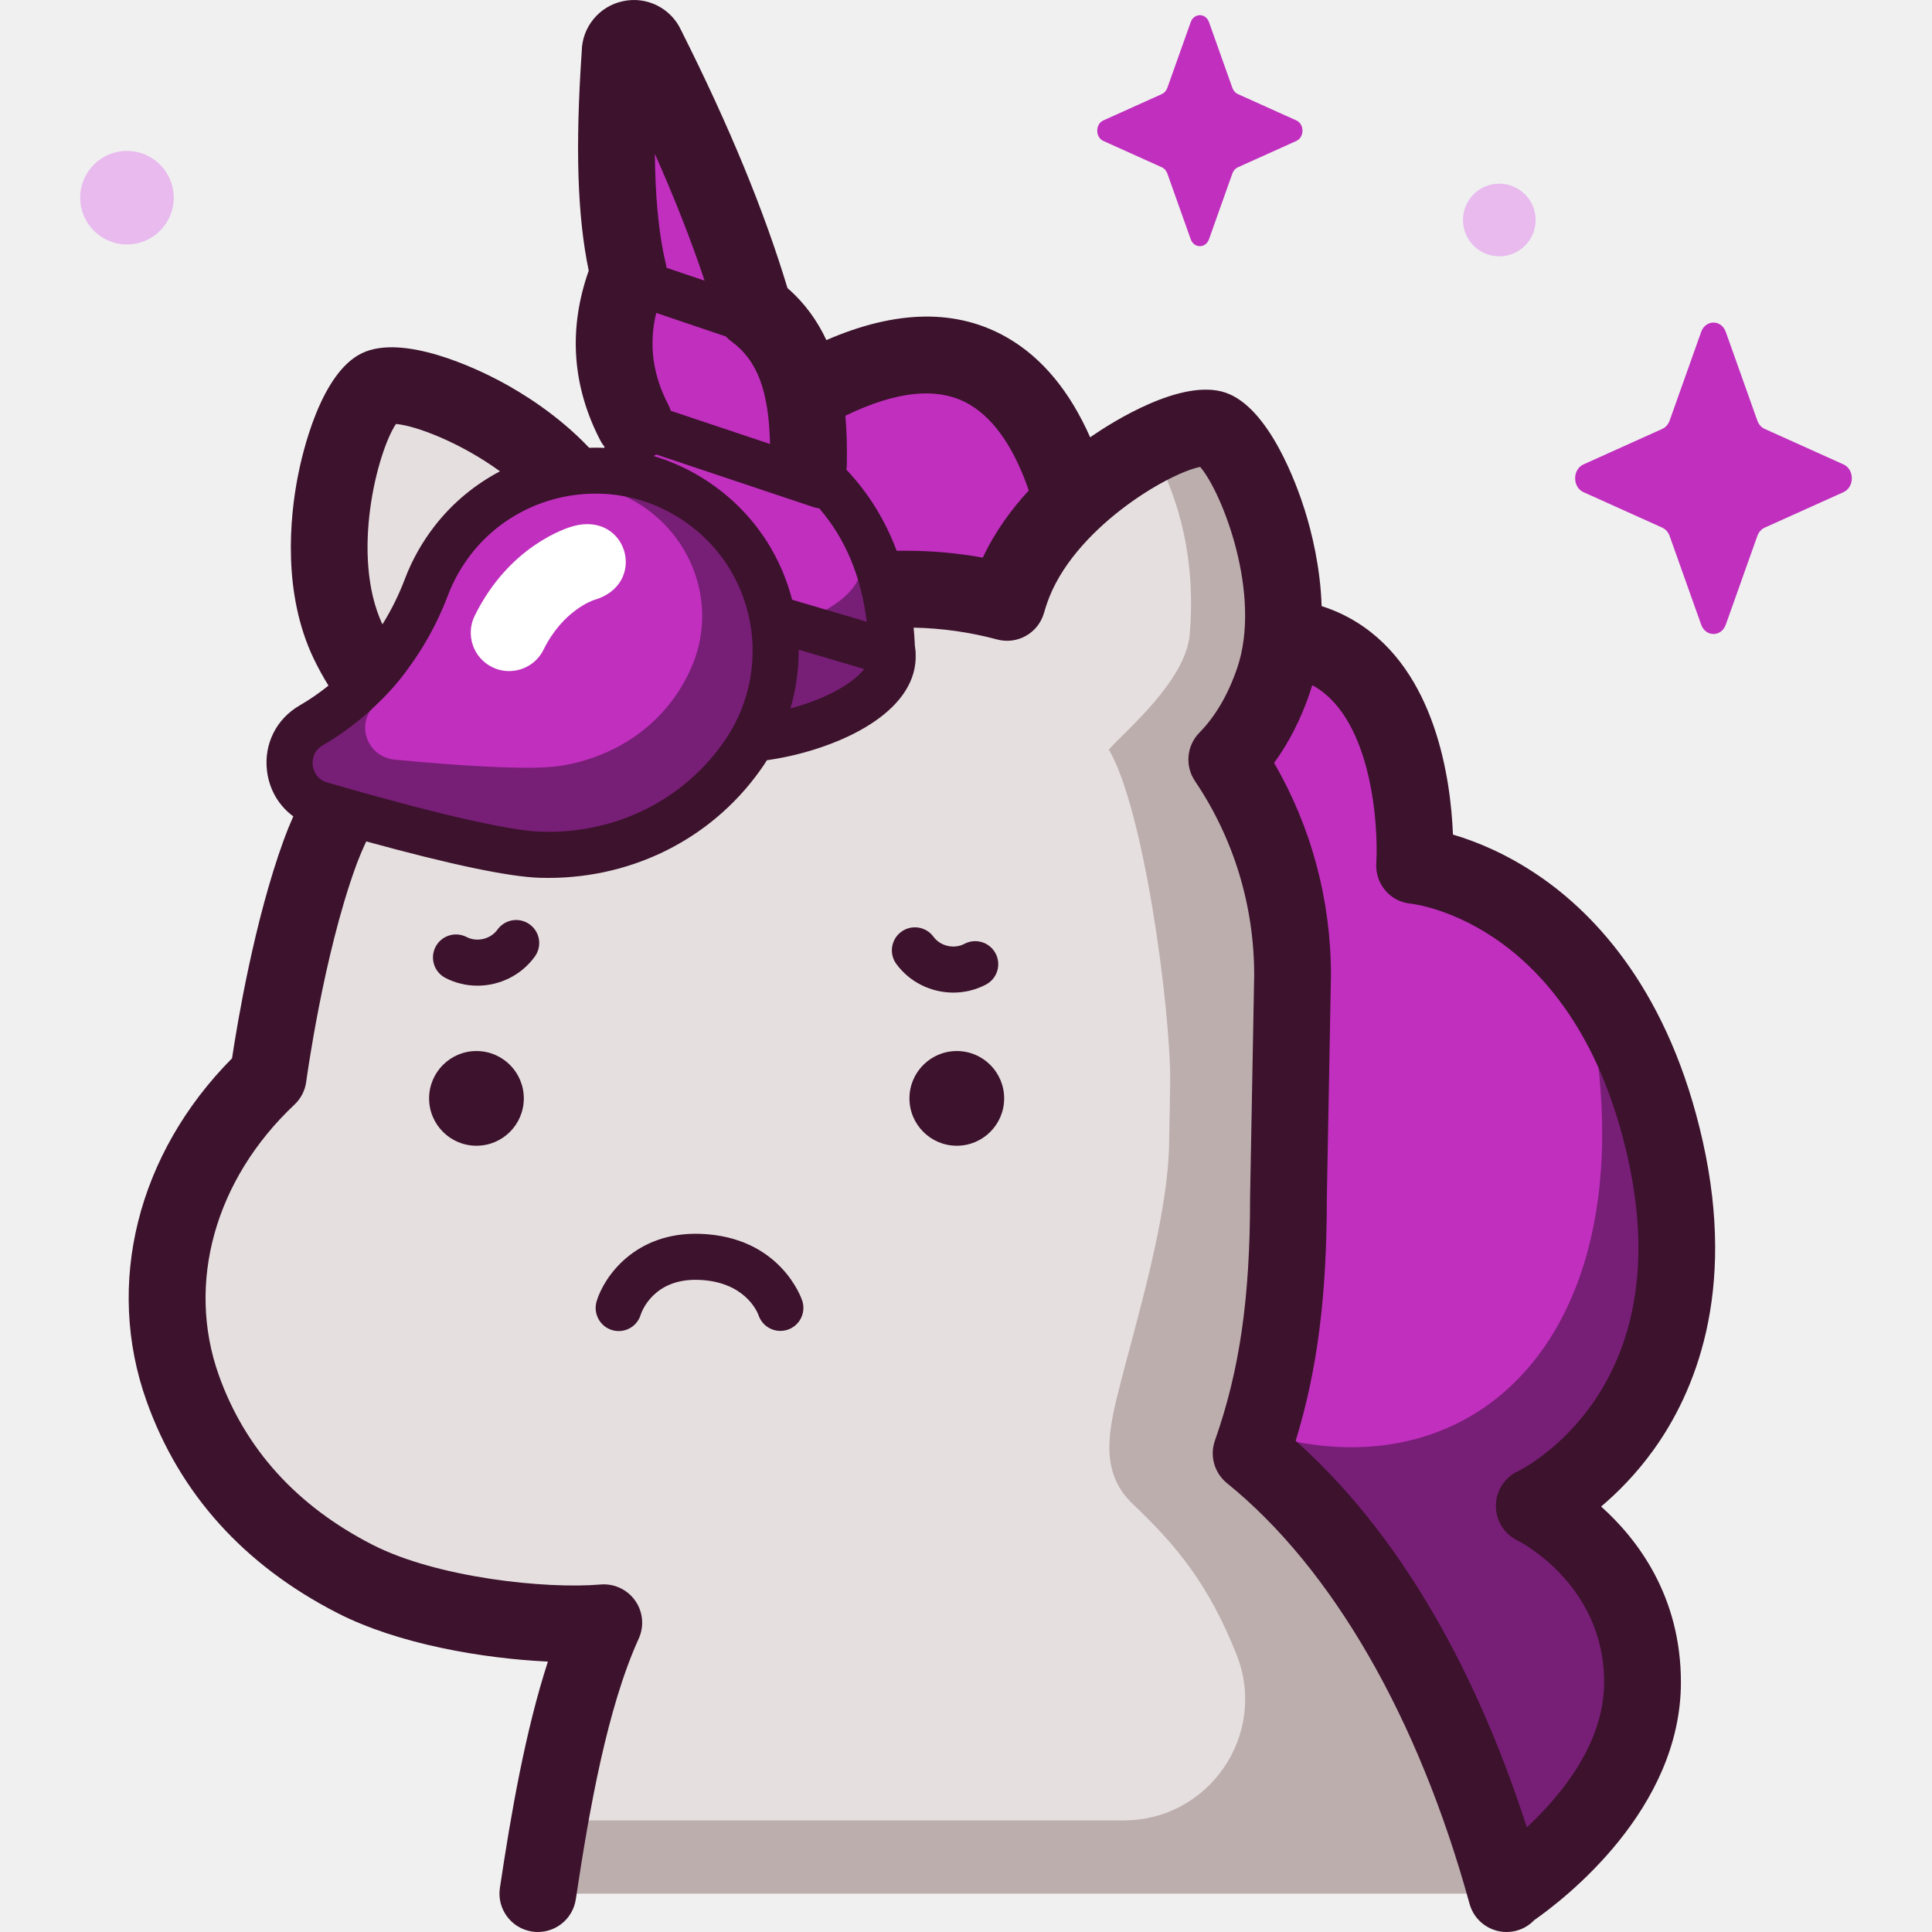
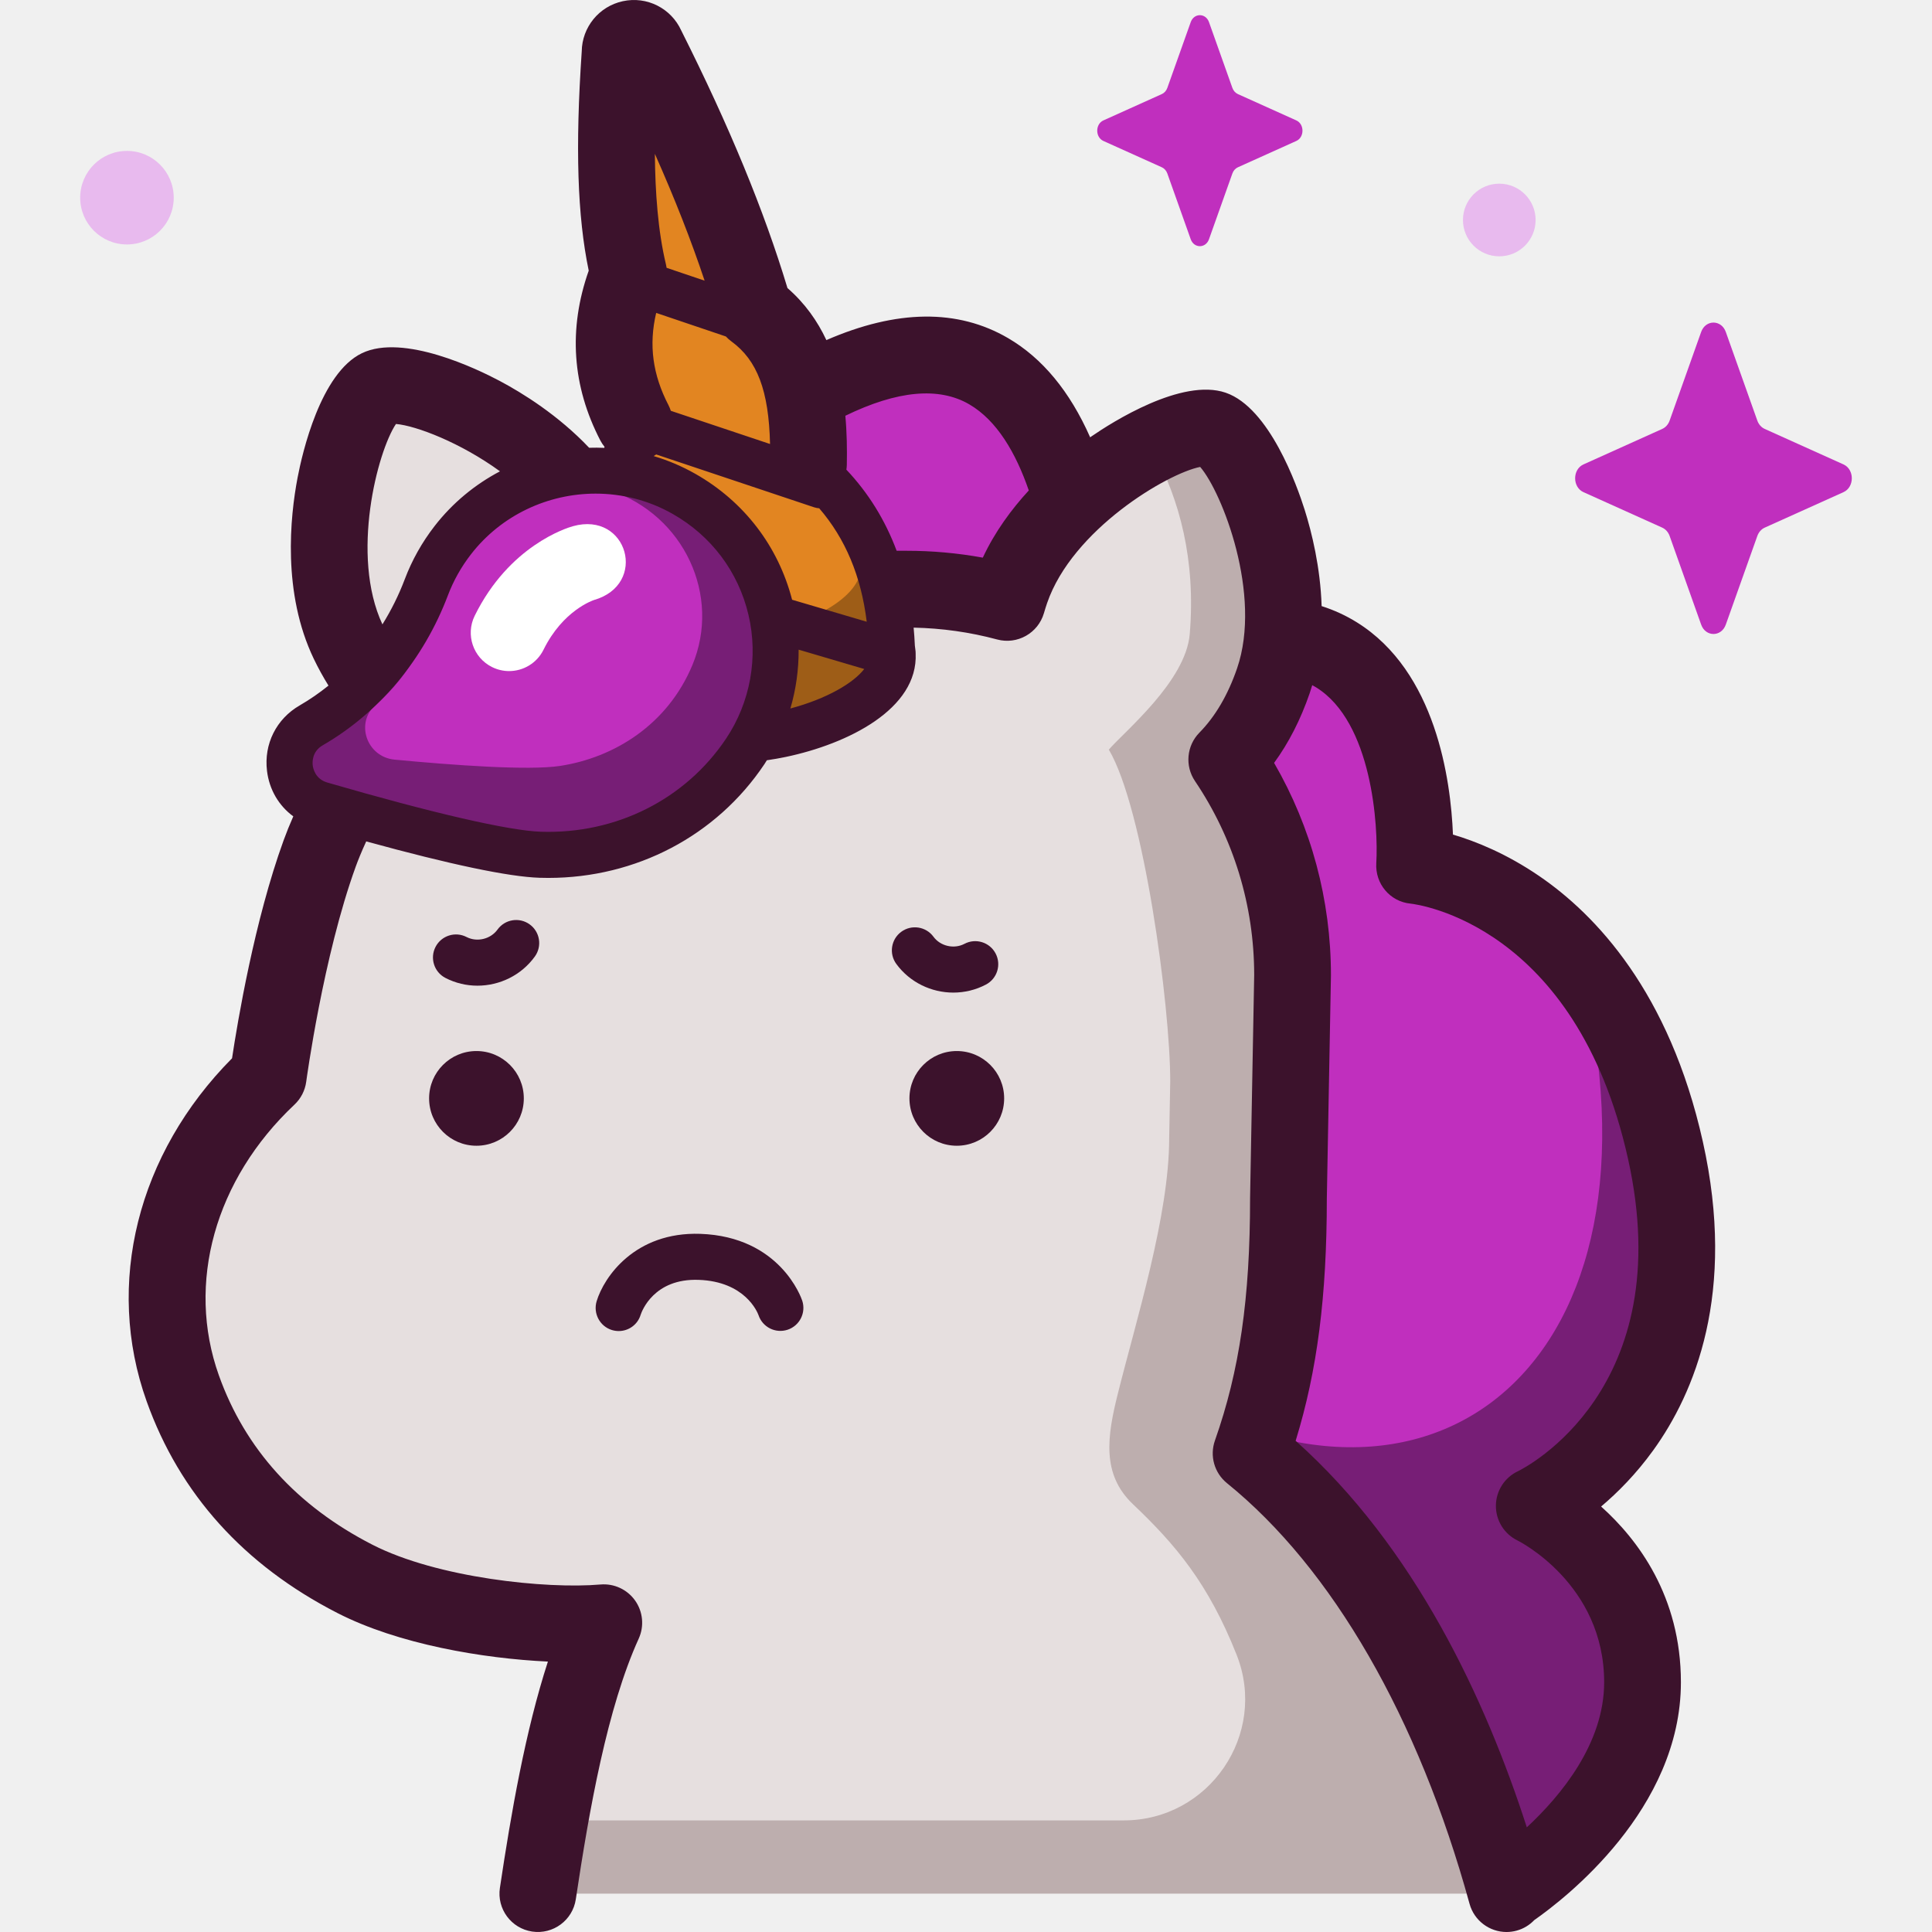
<svg xmlns="http://www.w3.org/2000/svg" version="1.1" x="0" y="0" viewBox="0 0 512 512" style="enable-background:new 0 0 512 512" xml:space="preserve" class="">
  <g>
    <g>
      <g>
        <path d="m399.219 501.562s36.069-22.953 36.069-55.743-28.691-46.725-28.691-46.725 50.503-23.755 34.74-94.353-66.456-75.383-66.456-75.383 6.197-97.714-85.178-45.273c0 0 5.827-131.283-81.459-76.729l8.089 232.27z" fill="#c02fbe" data-original="#faf1a9" style="" class="" />
        <path d="m406.597 399.093s50.503-23.755 34.74-94.353c-2.835-12.697-15.646-29.402-20.242-38.196 20.002 101.189-48.732 148.443-124.035 94.319-4.041-2.905-14.679 33.584-19.531 32.948l121.691 107.751s36.069-22.953 36.069-55.743c-.001-32.79-28.692-46.726-28.692-46.726z" fill="#771e76" data-original="#dfb5a7" style="" class="" />
        <path d="m399.249 501.827c-11.974-43.585-33.516-89.022-67.692-116.681 6.423-18.198 9.895-37.828 9.895-67.556l1.091-59.148c0-21.167-6.428-40.832-17.438-57.151 5.052-5.141 9.325-12.074 12.341-20.838 9.185-26.692-7.619-63.904-15.93-66.764-8.312-2.86-44.455 16.133-53.64 42.824-.363 1.055-.684 2.096-.987 3.131-8.5-2.288-17.435-3.516-26.658-3.516h-63.141c-4.715 0-9.245.359-13.598 1.02-.646-5.802-2.429-12-5.527-18.451-12.092-25.181-49.798-39.7-57.639-35.935-7.841 3.766-20.085 42.27-7.994 67.451 4.001 8.331 9.043 14.689 14.65 19.168-11.12 12.607-18.488 26.408-22.26 36.78-9.102 25.032-13.654 59.166-13.654 59.166-24.658 23.212-32.502 54.974-22.636 82.599 8.141 22.794 24.208 39.507 45.589 50.473 18.792 9.639 49.289 13.094 65.989 11.641-9.281 20.417-14.182 49.808-17.475 71.786h256.714z" fill="#e6dfdf" data-original="#c1e5ef" style="" class="" />
        <path d="m331.557 385.145c6.423-18.198 9.895-37.828 9.895-67.556l1.091-59.148c0-21.167-6.428-40.832-17.438-57.151 5.052-5.141 9.325-12.074 12.341-20.838 9.185-26.692-7.619-63.904-15.93-66.764-3.922-1.35-5.042-.501-15.602 6.395 6.543 12.277 11.035 28.079 9.38 47.942-1.042 12.507-17.216 25.739-21.446 30.631 9.219 15.526 16.276 67.756 16.276 87.895l-.276 15.017c0 20.613-8.841 48.633-13.629 67.84-2.793 11.201-4.352 21.266 4.019 29.215 11.256 10.687 19.973 20.971 27.471 39.892 8.346 21.063-7.251 43.907-29.908 43.907h-152.133c-1.201 6.797-2.23 13.383-3.132 19.404h256.714c-11.975-43.584-33.517-89.021-67.693-116.681z" fill="#bdaeae" data-original="#a6aaed" style="" class="" />
-         <path d="m236.553 173.148c-.033-.455-.088-.912-.187-1.373-.639-17.749-6.032-33.116-18.367-45.007-.307-19.862-5.578-35.32-18.157-44.492-6.352-21.958-16.203-45.384-28.501-69.837-1.538-3.769-7.162-2.553-7.004 1.516-1.512 22.013-1.61 42.464 2.267 58.527-5.317 13.071-5.402 26.246 1.534 39.593-4.298 13.22-4.487 26.954 1.603 41.385-6.434 13.892-1.625 26.583.112 32.595 7.137 20.175 68.183 7.275 66.7-12.907z" fill="#c02fbe" data-original="#e8c2d8" style="" class="" />
-         <path d="m236.553 173.148c-.033-.455-.088-.912-.187-1.373-.454-12.605-3.322-24-9.356-33.81.594 3.251.955 6.615 1.084 10.091.088.394.135.784.165 1.172 1.305 17.22-52.432 28.227-58.715 11.012-.295-.99-.691-2.195-1.097-3.576-4.407 12.613-.198 23.845 1.405 29.391 7.138 20.175 68.184 7.275 66.701-12.907z" fill="#771e76" data-original="#d392d8" style="" class="" />
+         <path d="m236.553 173.148c-.033-.455-.088-.912-.187-1.373-.639-17.749-6.032-33.116-18.367-45.007-.307-19.862-5.578-35.32-18.157-44.492-6.352-21.958-16.203-45.384-28.501-69.837-1.538-3.769-7.162-2.553-7.004 1.516-1.512 22.013-1.61 42.464 2.267 58.527-5.317 13.071-5.402 26.246 1.534 39.593-4.298 13.22-4.487 26.954 1.603 41.385-6.434 13.892-1.625 26.583.112 32.595 7.137 20.175 68.183 7.275 66.7-12.907z" fill="#e28521" data-original="#e8c2d8" style="" class="" />
+         <path d="m236.553 173.148c-.033-.455-.088-.912-.187-1.373-.454-12.605-3.322-24-9.356-33.81.594 3.251.955 6.615 1.084 10.091.088.394.135.784.165 1.172 1.305 17.22-52.432 28.227-58.715 11.012-.295-.99-.691-2.195-1.097-3.576-4.407 12.613-.198 23.845 1.405 29.391 7.138 20.175 68.184 7.275 66.701-12.907z" fill="#9e5d17" data-original="#d392d8" style="" class="" />
        <path d="m82.486 192.216c14.187-8.192 24.709-21.267 30.504-36.59 1.646-4.353 3.966-8.552 6.99-12.456 14.443-18.65 40.789-23.937 61.298-12.283 24.46 13.899 31.572 45.33 16.198 68.271-13.237 19.752-34.566 27.99-54.299 27.362-11.496-.366-38.005-7.438-58.133-13.279-9.743-2.828-11.344-15.952-2.558-21.025z" fill="#c02fbe" data-original="#faf1a9" style="" class="" />
        <path d="m181.277 130.886c-20.508-11.653-46.855-6.367-61.298 12.283-3.024 3.905-5.344 8.104-6.989 12.457-5.794 15.323-16.317 28.398-30.504 36.59-8.786 5.073-7.186 18.197 2.557 21.024 20.128 5.841 46.637 12.913 58.133 13.279 19.733.628 41.062-7.61 54.299-27.362 15.374-22.941 8.262-54.371-16.198-68.271zm2.205 45.389c-6.601 15.804-20.741 24.508-35.05 26.7-8.336 1.277-28.484-.203-43.852-1.662-7.439-.706-10.542-9.817-4.967-14.596 9.003-7.717 14.64-18.415 16.537-30.076.539-3.313 1.586-6.607 3.184-9.785 7.633-15.182 25.827-22.461 42.333-16.923 19.686 6.604 29.481 27.985 21.815 46.342z" fill="#771e76" data-original="#dfb5a7" style="" class="" />
        <path d="m457.356 87.975 8.354 23.49c.357 1.006 1.066 1.803 1.959 2.205l20.87 9.403c2.948 1.328 2.948 6.026 0 7.354l-20.87 9.403c-.894.403-1.602 1.2-1.959 2.205l-8.354 23.49c-1.18 3.319-5.354 3.319-6.534 0l-8.354-23.49c-.358-1.006-1.066-1.803-1.959-2.205l-20.87-9.403c-2.948-1.328-2.948-6.026 0-7.354l20.87-9.403c.894-.403 1.602-1.2 1.959-2.205l8.354-23.49c1.18-3.318 5.354-3.318 6.534 0z" fill="#c02fbe" data-original="#e8c2d8" style="" class="" />
        <path d="m320.398 5.87 6.197 17.424c.265.746.791 1.337 1.453 1.636l15.481 6.975c2.187.985 2.187 4.47 0 5.455l-15.481 6.975c-.663.299-1.188.89-1.453 1.636l-6.197 17.425c-.875 2.462-3.971 2.462-4.847 0l-6.197-17.425c-.265-.746-.79-1.337-1.453-1.636l-15.481-6.975c-2.187-.985-2.187-4.47 0-5.455l15.481-6.975c.663-.299 1.188-.89 1.453-1.636l6.197-17.424c.876-2.462 3.972-2.462 4.847 0z" fill="#c02fbe" data-original="#e8c2d8" style="" class="" />
        <g fill="#d789b9">
          <circle cx="33.644" cy="52.388" r="12.395" fill="#e4a5edb9" style="" class="" />
          <path d="m406.953 58.3c0 5.317-4.31 9.627-9.627 9.627s-9.627-4.31-9.627-9.627 4.31-9.626 9.627-9.626c5.316 0 9.627 4.31 9.627 9.626z" fill="#e4a5edb9" data-original="#d789b9" style="" class="" />
        </g>
      </g>
      <g>
        <g fill="#3c122c">
          <path d="m424.312 399.246c4.37-3.692 9.268-8.606 13.813-14.902 10.942-15.162 22.104-41.663 13.138-81.82-8.865-39.701-28.451-60.165-43.321-70.342-8.797-6.02-16.974-9.268-22.892-11.008-.589-14.57-4.514-43.213-25.46-56.245-2.929-1.822-6.047-3.253-9.344-4.305-.336-10.334-2.627-19.582-4.504-25.542-1.972-6.264-9.308-27.013-20.917-31.008-11.608-3.992-30.161 7.847-35.569 11.57-.112.077-.237.168-.352.247-5.383-12.167-12.65-20.973-21.76-26.29-13.339-7.785-29.485-7.589-48.147.529-2.351-5.038-5.662-9.748-10.311-13.794-6.198-20.548-15.416-42.902-28.135-68.22-2.675-5.914-9.104-9.188-15.5-7.797-6.329 1.37-10.808 6.906-10.886 13.317-1.731 25.457-1.162 43.593 1.852 58.089-5.446 15.459-4.409 30.597 3.097 45.041.309.594.683 1.127 1.085 1.632-.019.097-.031.194-.05.29-1.342-.056-2.683-.068-4.022-.025-8.155-8.611-17.629-14.501-23.817-17.776-5.755-3.047-25.387-12.567-36.385-7.292-10.996 5.282-15.836 26.559-17.058 32.955-1.996 10.45-4.092 30.591 4.299 48.067 1.197 2.492 2.501 4.84 3.885 7.075-2.41 1.94-4.948 3.701-7.615 5.241-6.215 3.588-9.54 10.242-8.677 17.365.603 4.979 3.141 9.242 6.965 12.046-.939 2.127-1.797 4.247-2.559 6.342-7.734 21.27-12.228 48.201-13.67 57.772-25.062 25.274-33.748 59.785-22.64 90.889 8.758 24.521 25.757 43.397 50.525 56.101 16.155 8.286 38.558 12.074 55.821 12.889-5.977 18.405-9.762 40.214-12.723 59.984-.832 5.555 2.996 10.732 8.551 11.564 5.553.829 10.732-2.996 11.564-8.551 3.581-23.899 8.362-50.797 16.675-69.086 1.496-3.29 1.133-7.128-.954-10.08-2.087-2.951-5.586-4.574-9.185-4.26-14.293 1.245-43.261-1.734-60.466-10.558-20.014-10.267-33.692-25.355-40.653-44.845-8.724-24.429-1.049-51.93 20.03-71.773 1.702-1.603 2.801-3.743 3.11-6.061.044-.33 4.506-33.313 13.131-57.035.565-1.555 1.477-3.855 2.771-6.657 22.353 6.141 37.776 9.379 45.932 9.64.779.025 1.554.037 2.329.037 23.26 0 44.525-11.137 57.233-30.1.238-.355.455-.721.684-1.081 1.702-.246 3.382-.538 5.015-.881 16.394-3.437 35.114-12.679 34.41-27.453 0-.089-.005-.178-.009-.267-.004-.058-.001-.114-.005-.172 0-.002-.001-.004-.001-.006-.004-.058-.011-.11-.016-.167-.003-.033-.005-.067-.01-.1-.041-.469-.094-.919-.167-1.344-.066-1.613-.184-3.191-.326-4.755 7.492.153 14.925 1.198 22.124 3.135 5.34 1.44 10.851-1.656 12.404-6.963.304-1.041.573-1.891.844-2.679 6.706-19.49 31.849-34.368 40.565-36.083 5.814 6.715 16.478 33.915 9.772 53.404-2.411 7.01-5.769 12.736-9.978 17.02-3.389 3.449-3.88 8.807-1.176 12.816 10.253 15.197 15.68 32.959 15.698 51.371l-1.089 59.051c-.001.062-.002.125-.002.188 0 26.48-2.786 45.671-9.315 64.172-1.433 4.06-.154 8.582 3.192 11.29 27.911 22.589 50.741 62.178 64.283 111.471 1.24 4.514 5.335 7.478 9.8 7.478.892 0 1.799-.118 2.7-.366 1.84-.505 3.414-1.493 4.644-2.779 8.116-5.672 38.871-29.385 38.871-63.036 0-22.797-11.447-37.882-21.146-46.574zm-237.584-324.866-10.072-3.406c-.007-.047-.019-.093-.026-.14-.034-.205-.069-.409-.115-.612-.01-.042-.014-.084-.024-.127-2.111-8.751-2.862-19.145-2.943-29.322 5.283 11.881 9.653 23.029 13.18 33.607zm-12.833 8.543 18.472 6.246c.015.016.032.031.047.047.165.176.336.345.512.507.053.049.103.1.157.148.24.214.489.416.747.605.007.006.013.012.02.017 6.815 4.97 9.893 13.024 10.218 27.171l-26.292-8.797c-.167-.501-.363-.997-.614-1.481-4.199-8.082-5.272-15.993-3.267-24.463zm-68.961 29.433c5.347.449 17.155 4.972 27.568 12.548-6.602 3.476-12.557 8.346-17.347 14.53-3.327 4.297-5.977 9.019-7.873 14.034-1.601 4.236-3.601 8.249-5.935 11.999-8.525-18.279-1.305-45.83 3.587-53.111zm87.472 83.405c-10.773 16.076-29.088 25.301-49.036 24.659-8.465-.269-28.575-4.9-56.625-13.04-3.193-.926-3.77-3.717-3.871-4.551-.1-.831-.206-3.672 2.664-5.328 14.967-8.642 26.743-22.747 33.16-39.717 1.467-3.88 3.522-7.541 6.106-10.878 8.095-10.453 20.476-16.09 33.038-16.09 6.987 0 14.031 1.745 20.421 5.376 10.261 5.831 17.395 15.327 20.09 26.742 2.657 11.258.489 23.222-5.947 32.827zm17.053-8.003c1.484-5.054 2.217-10.31 2.187-15.59l17.385 5.124c-2.877 3.73-9.903 7.883-19.572 10.466zm.457-28.82c-3.69-14.219-12.741-26.036-25.624-33.357-3.559-2.022-7.275-3.588-11.073-4.72.232-.138.47-.27.689-.421l41.821 13.994c.455.153.915.229 1.373.272 6.947 8.066 11.099 17.984 12.589 30.06zm50.539-11.157c-6.656-1.212-13.427-1.822-20.225-1.822h-2.61c-3.043-8.134-7.482-15.319-13.319-21.488.062-.424.108-.853.116-1.292.08-4.14.018-8.538-.392-12.998 13.764-6.696 24.789-7.721 32.853-3.021 7.267 4.235 12.304 12.775 15.761 22.817-4.6 5.001-8.995 10.963-12.184 17.804zm144.166 336.485c-10.868-33.743-29.612-74.22-61.261-102.433 5.757-18.709 8.256-38.368 8.262-64.15l1.089-59.054c.001-.062.002-.125.002-.188 0-19.911-5.187-39.209-15.065-56.268 3.867-5.293 7.021-11.456 9.414-18.411.25-.727.478-1.456.695-2.186.356.192.71.387 1.056.602 14.792 9.166 16.505 36.713 15.918 46.535-.348 5.483 3.642 10.244 9.113 10.761 1.78.197 43.739 5.547 57.568 67.482 13.691 61.319-27.444 82.108-29.143 82.935-3.545 1.668-5.816 5.222-5.841 9.139-.024 3.917 2.203 7.5 5.727 9.212.229.111 22.964 11.456 22.964 37.577-.001 16.205-11.433 30.028-20.498 38.447z" fill="#3c122c" data-original="#3c122c" style="" class="" />
          <circle cx="126.266" cy="291.084" r="12.549" fill="#3c122c" style="" class="" />
          <circle cx="253.562" cy="291.084" r="12.549" fill="#3c122c" style="" class="" />
          <path d="m163.968 352.742c-.589 0-1.189-.085-1.783-.264-3.226-.973-5.042-4.413-4.07-7.639 1.944-6.446 10.174-18.445 27.482-17.858 21.164.751 26.774 17.015 27.002 17.707 1.056 3.2-.682 6.651-3.882 7.707-3.201 1.055-6.651-.681-7.707-3.881-.306-.834-3.596-8.902-15.846-9.337-11.848-.434-15.06 8.264-15.386 9.256-.794 2.632-3.199 4.309-5.81 4.309z" fill="#3c122c" data-original="#3c122c" style="" class="" />
        </g>
        <path d="m134.918 177.844c-1.511 0-3.044-.338-4.491-1.051-5.037-2.484-7.107-8.582-4.623-13.619 9.145-18.546 24.329-23.251 26.031-23.725 14.526-4.059 19.999 15.53 5.473 19.589l.174-.051c-.337.108-8.297 2.761-13.436 13.183-1.77 3.591-5.378 5.674-9.128 5.674z" fill="#ffffff" data-original="#ffffff" style="" class="" />
        <path d="m252.644 263.049c-5.804 0-11.51-2.684-15.107-7.588-1.993-2.718-1.406-6.537 1.312-8.529 2.717-1.993 6.536-1.405 8.529 1.311 1.842 2.513 5.454 3.339 8.22 1.879 2.98-1.571 6.672-.431 8.244 2.549 1.572 2.982.431 6.672-2.55 8.244-2.733 1.442-5.703 2.134-8.648 2.134z" fill="#3c122c" data-original="#3c122c" style="" class="" />
        <path d="m126.525 261.215c-2.887 0-5.797-.665-8.485-2.055-2.994-1.548-4.166-5.229-2.618-8.223s5.23-4.165 8.223-2.618c2.768 1.431 6.37.565 8.199-1.972 1.971-2.735 5.784-3.355 8.518-1.382 2.734 1.97 3.352 5.784 1.382 8.518-3.598 4.99-9.359 7.732-15.219 7.732z" fill="#3c122c" data-original="#3c122c" style="" class="" />
      </g>
    </g>
  </g>
</svg>
